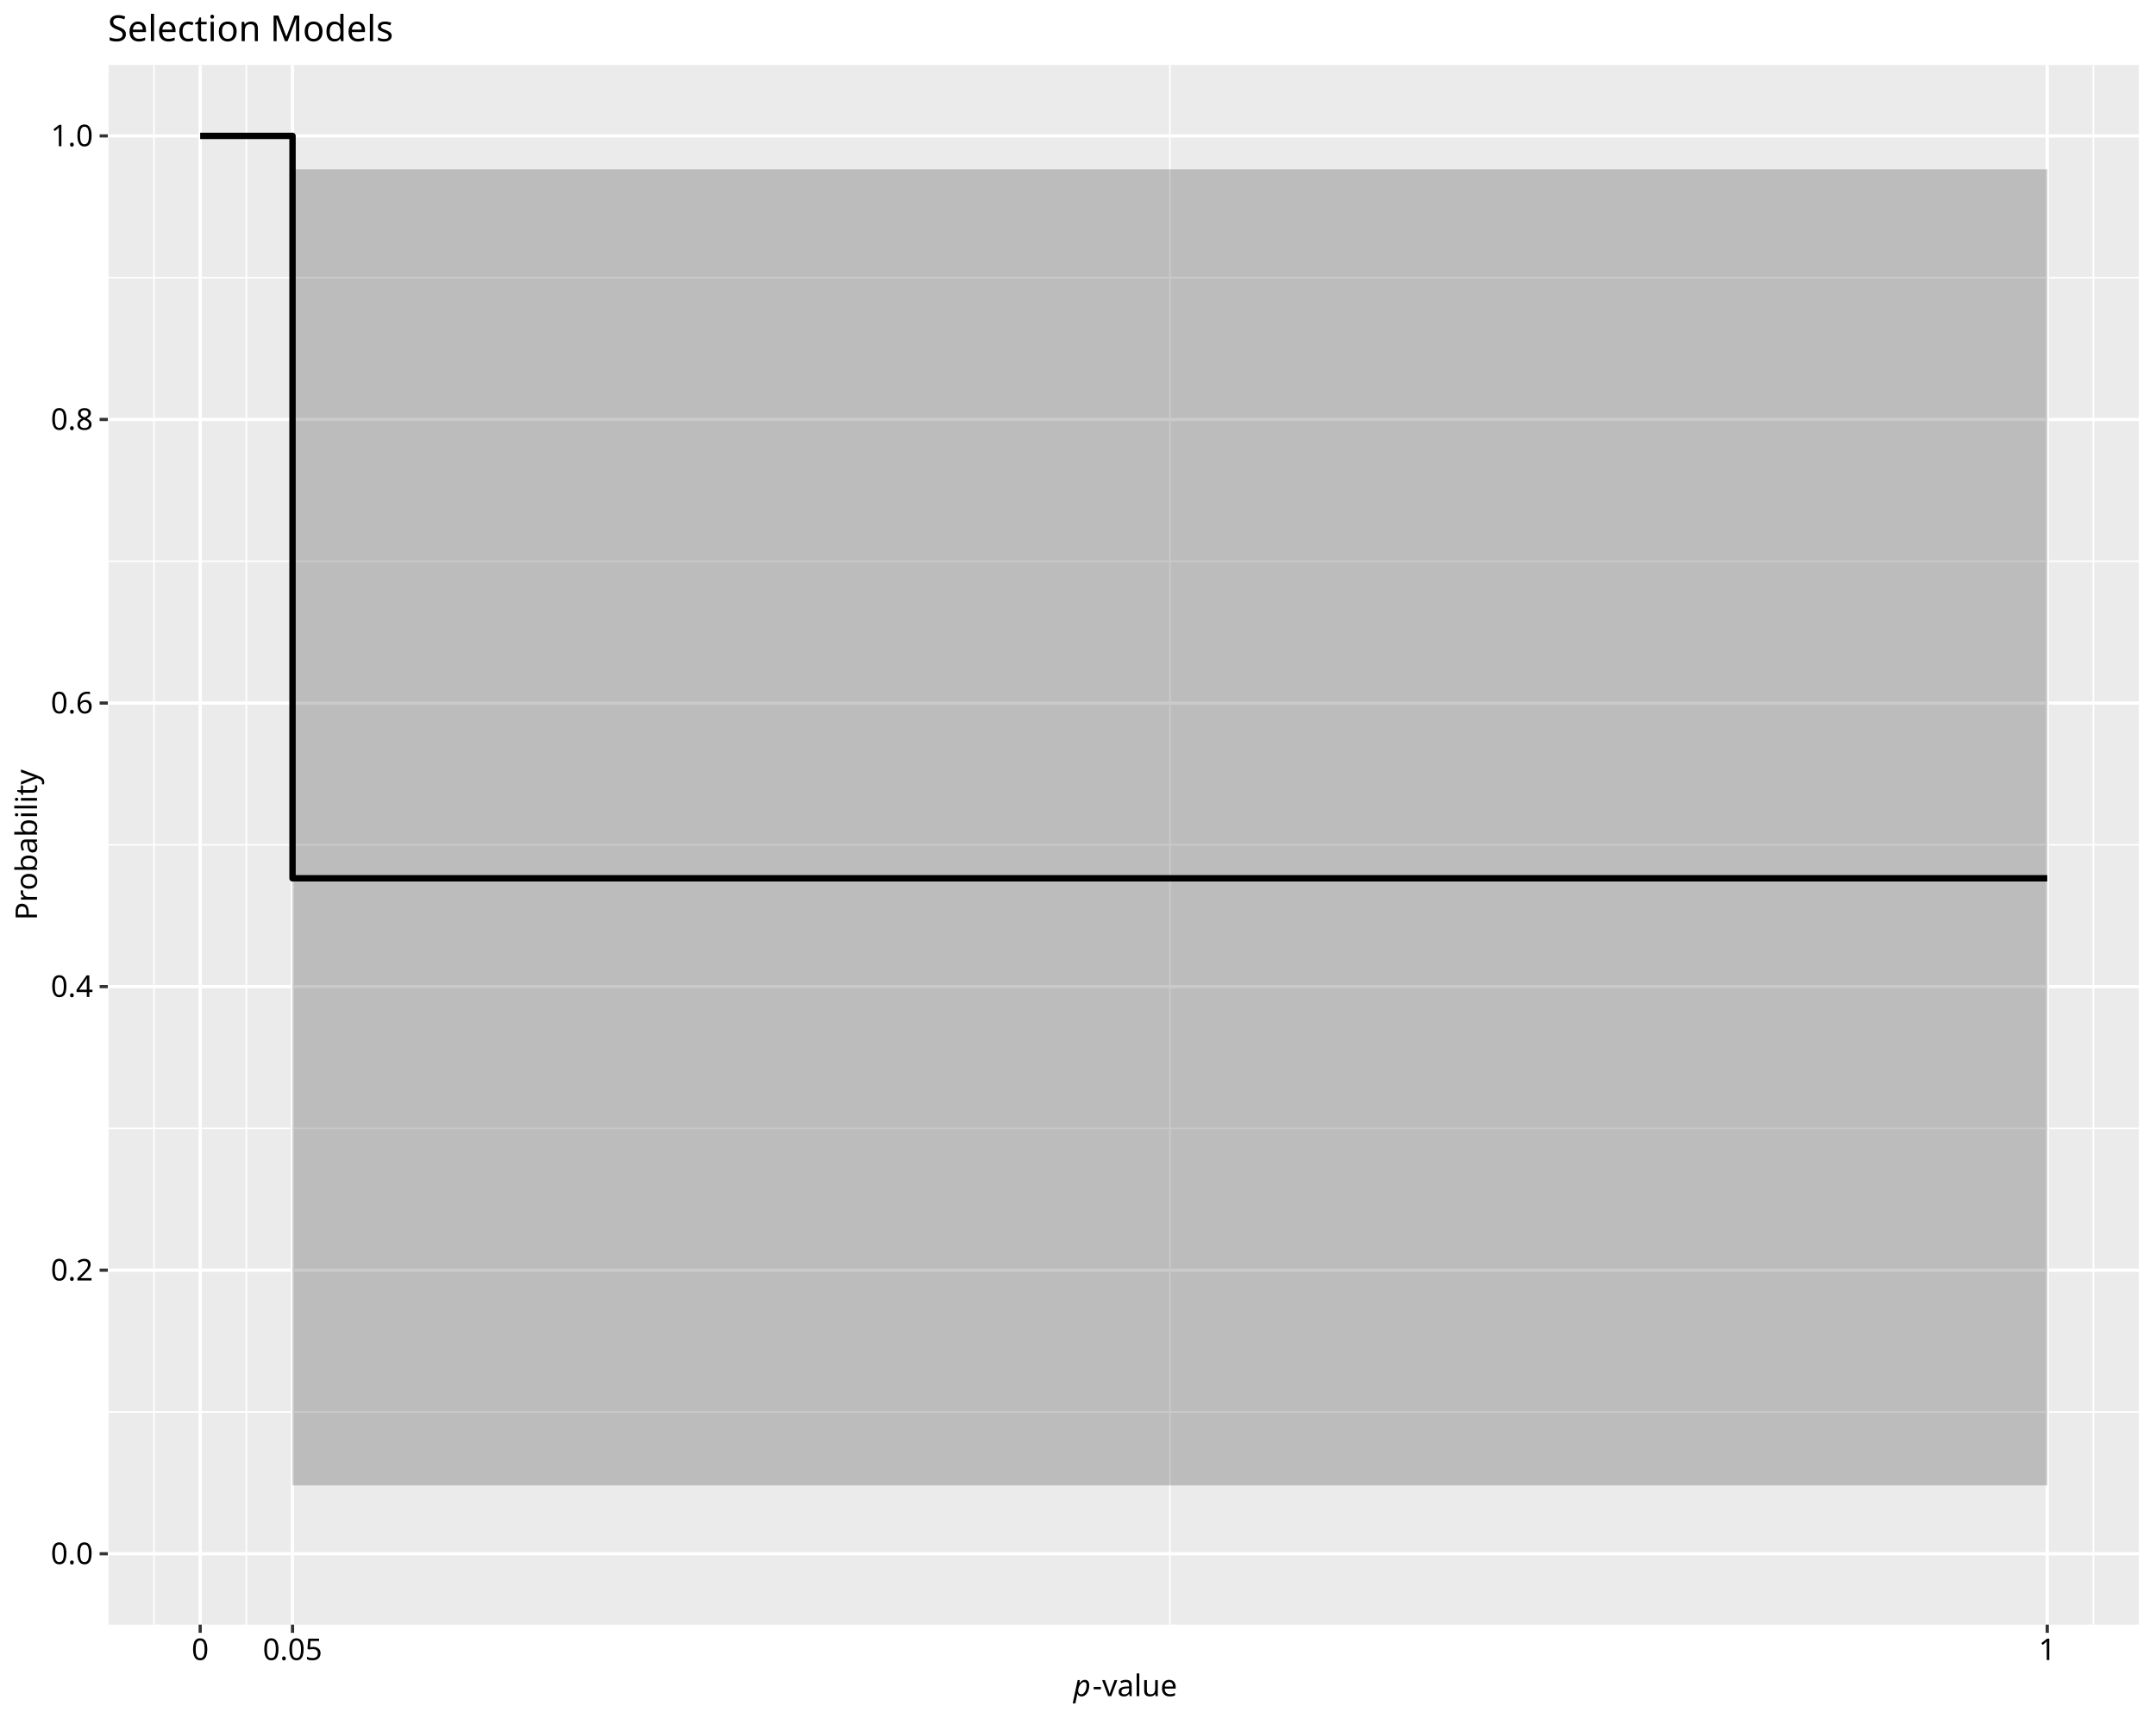
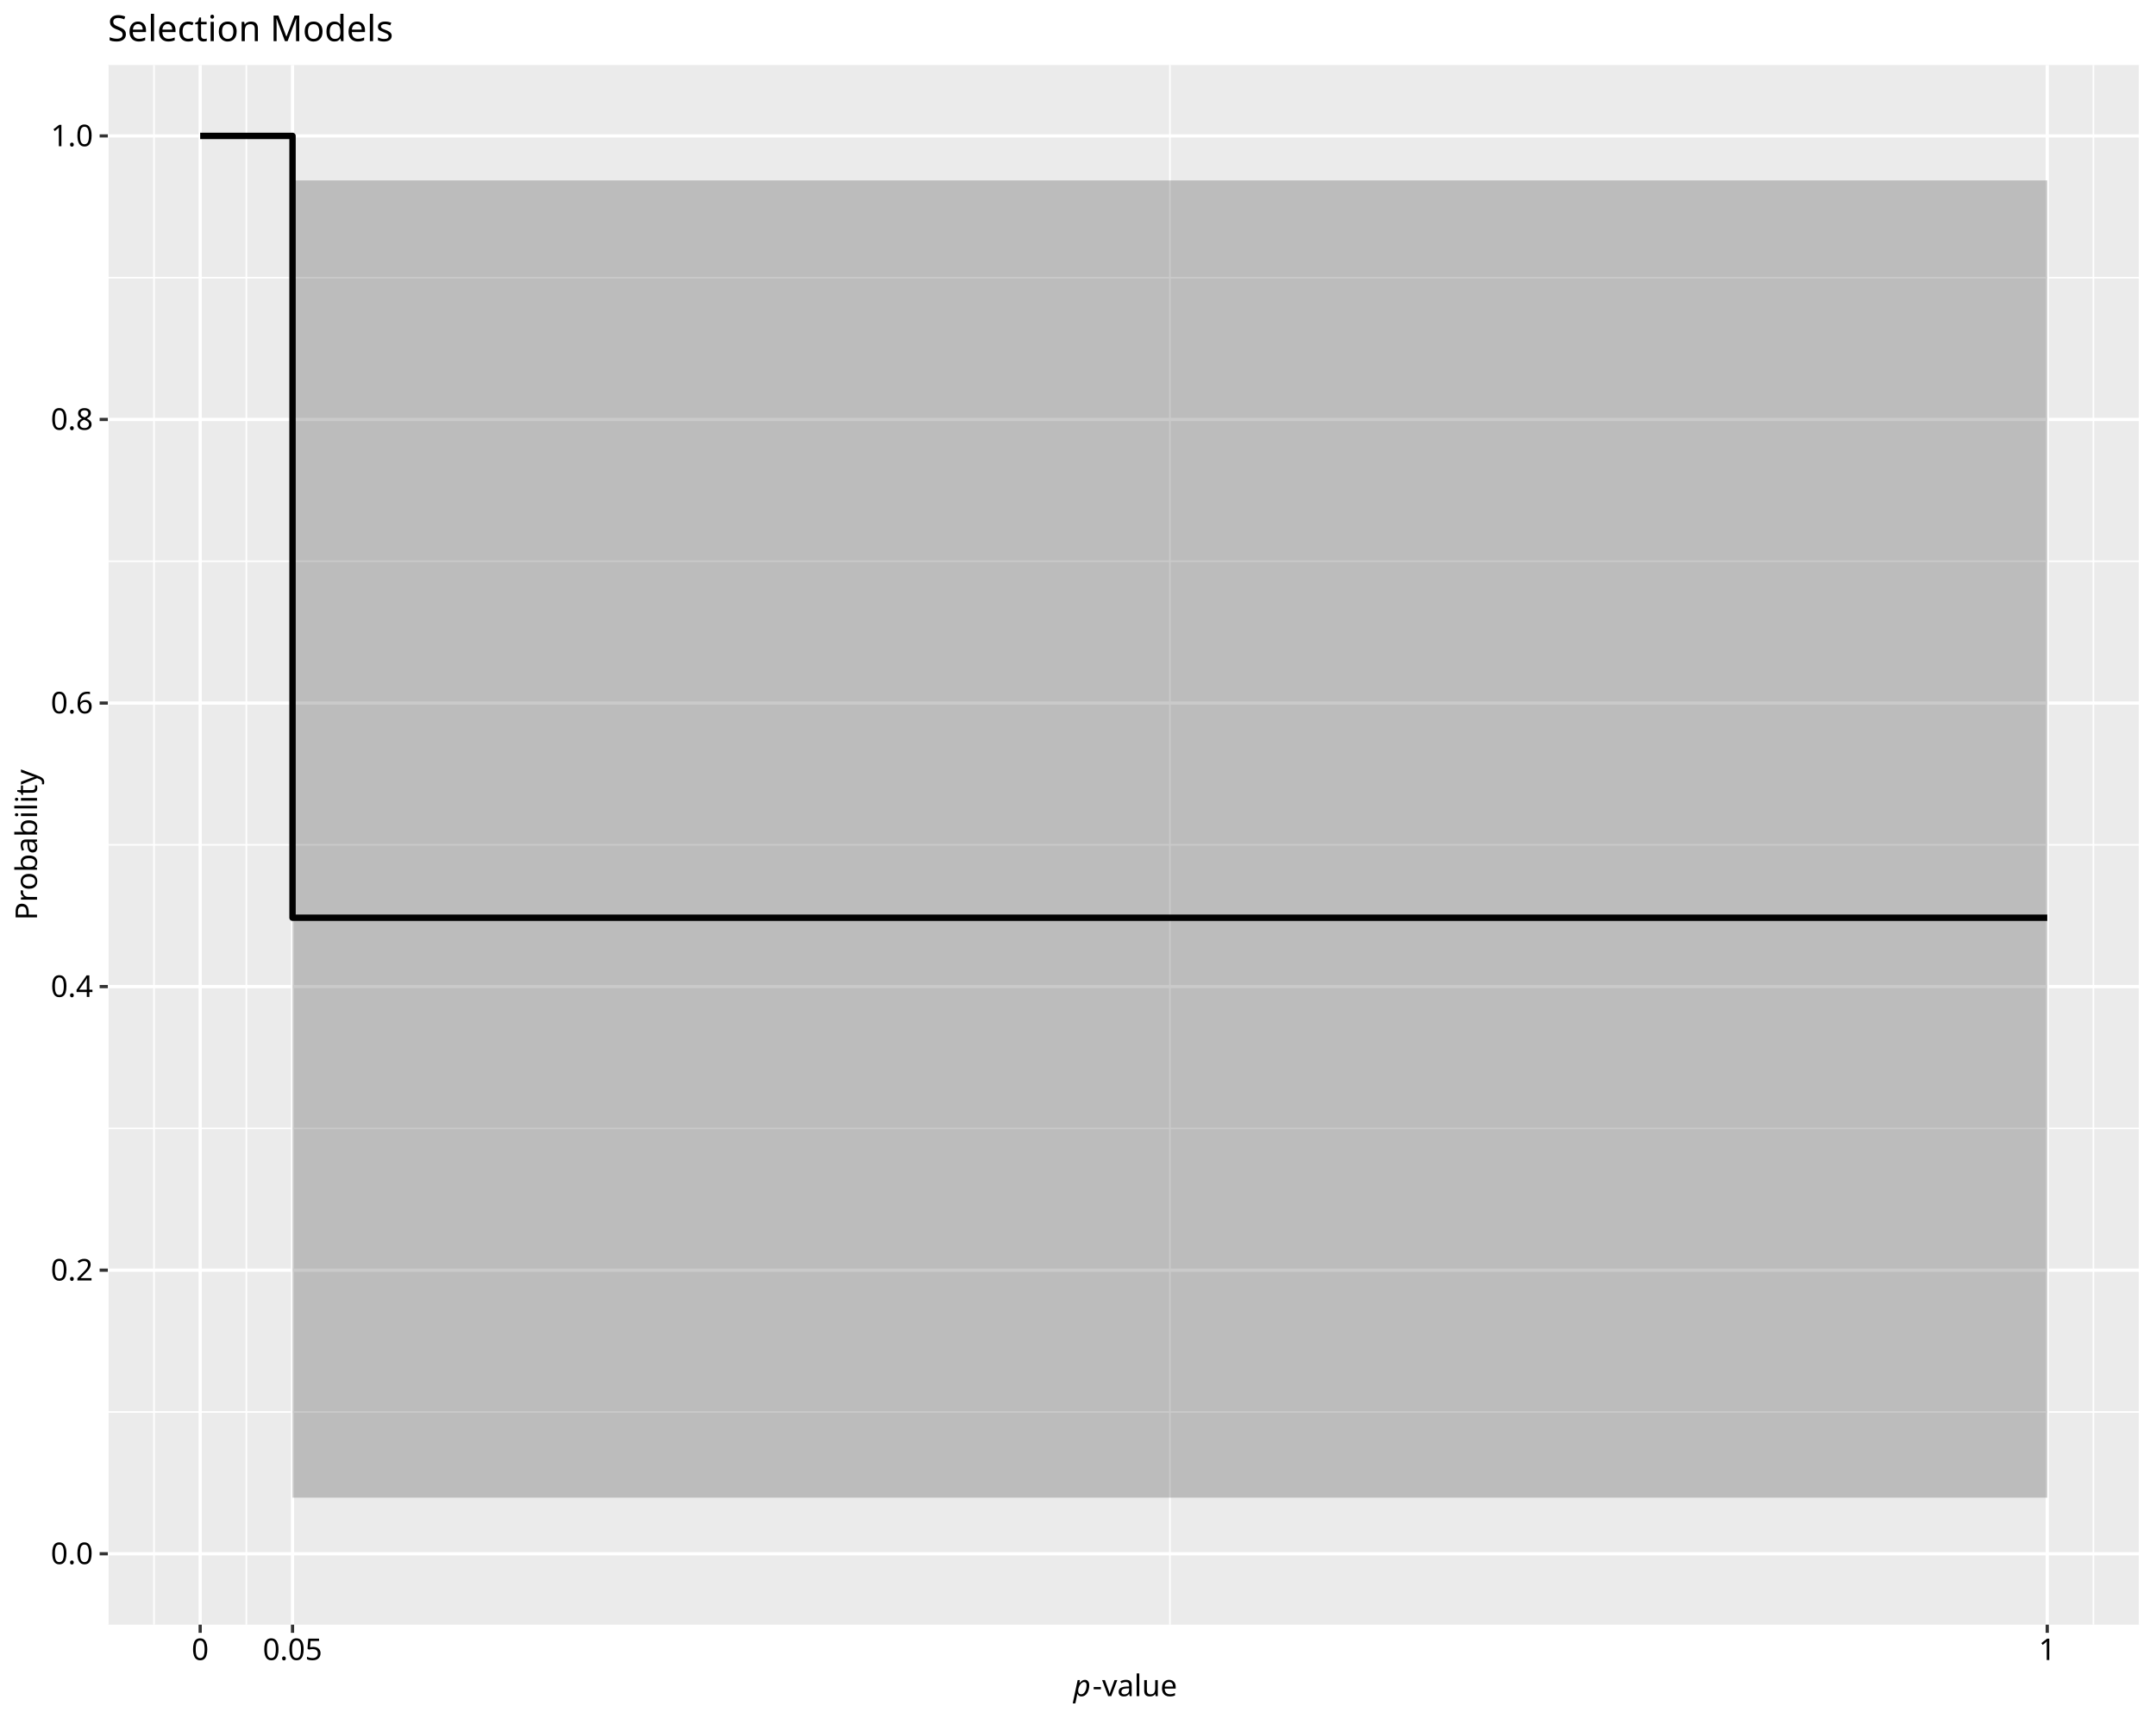
<svg xmlns="http://www.w3.org/2000/svg" class="svglite" data-engine-version="2.0" width="720.00pt" height="576.00pt" viewBox="0 0 720.00 576.00">
  <defs>
    <style type="text/css">
    .svglite line, .svglite polyline, .svglite polygon, .svglite path, .svglite rect, .svglite circle {
      fill: none;
      stroke: #000000;
      stroke-linecap: round;
      stroke-linejoin: round;
      stroke-miterlimit: 10.00;
    }
  </style>
  </defs>
  <rect width="100%" height="100%" style="stroke: none; fill: #FFFFFF;" />
  <defs>
    <clipPath id="cpMC4wMHw3MjAuMDB8MC4wMHw1NzYuMDA=">
      <rect x="0.00" y="0.00" width="720.00" height="576.00" />
    </clipPath>
  </defs>
  <g clip-path="url(#cpMC4wMHw3MjAuMDB8MC4wMHw1NzYuMDA=)">
    <rect x="0.00" y="0.00" width="720.00" height="576.00" style="stroke-width: 1.07; stroke: #FFFFFF; fill: #FFFFFF;" />
  </g>
  <defs>
    <clipPath id="cpMzYuMDF8NzE0LjUyfDIxLjcxfDU0Mi40OQ==">
      <rect x="36.01" y="21.71" width="678.51" height="520.78" />
    </clipPath>
  </defs>
  <g clip-path="url(#cpMzYuMDF8NzE0LjUyfDIxLjcxfDU0Mi40OQ==)">
    <rect x="36.01" y="21.71" width="678.51" height="520.78" style="stroke-width: 1.07; stroke: none; fill: #EBEBEB;" />
    <polyline points="36.01,471.48 714.52,471.48 " style="stroke-width: 0.53; stroke: #FFFFFF; stroke-linecap: butt;" />
    <polyline points="36.01,376.79 714.52,376.79 " style="stroke-width: 0.53; stroke: #FFFFFF; stroke-linecap: butt;" />
    <polyline points="36.01,282.10 714.52,282.10 " style="stroke-width: 0.53; stroke: #FFFFFF; stroke-linecap: butt;" />
    <polyline points="36.01,187.41 714.52,187.41 " style="stroke-width: 0.53; stroke: #FFFFFF; stroke-linecap: butt;" />
    <polyline points="36.01,92.72 714.52,92.72 " style="stroke-width: 0.53; stroke: #FFFFFF; stroke-linecap: butt;" />
    <polyline points="36.01,542.49 36.01,21.71 " style="stroke-width: 0.53; stroke: #FFFFFF; stroke-linecap: butt;" />
    <polyline points="51.43,542.49 51.43,21.71 " style="stroke-width: 0.53; stroke: #FFFFFF; stroke-linecap: butt;" />
    <polyline points="82.27,542.49 82.27,21.71 " style="stroke-width: 0.53; stroke: #FFFFFF; stroke-linecap: butt;" />
    <polyline points="390.69,542.49 390.69,21.71 " style="stroke-width: 0.53; stroke: #FFFFFF; stroke-linecap: butt;" />
    <polyline points="699.10,542.49 699.10,21.71 " style="stroke-width: 0.53; stroke: #FFFFFF; stroke-linecap: butt;" />
    <polyline points="714.52,542.49 714.52,21.71 " style="stroke-width: 0.53; stroke: #FFFFFF; stroke-linecap: butt;" />
    <polyline points="36.01,518.82 714.52,518.82 " style="stroke-width: 1.07; stroke: #FFFFFF; stroke-linecap: butt;" />
    <polyline points="36.01,424.13 714.52,424.13 " style="stroke-width: 1.07; stroke: #FFFFFF; stroke-linecap: butt;" />
    <polyline points="36.01,329.44 714.52,329.44 " style="stroke-width: 1.07; stroke: #FFFFFF; stroke-linecap: butt;" />
    <polyline points="36.01,234.76 714.52,234.76 " style="stroke-width: 1.07; stroke: #FFFFFF; stroke-linecap: butt;" />
    <polyline points="36.01,140.07 714.52,140.07 " style="stroke-width: 1.07; stroke: #FFFFFF; stroke-linecap: butt;" />
    <polyline points="36.01,45.38 714.52,45.38 " style="stroke-width: 1.07; stroke: #FFFFFF; stroke-linecap: butt;" />
    <polyline points="66.85,542.49 66.85,21.71 " style="stroke-width: 1.07; stroke: #FFFFFF; stroke-linecap: butt;" />
    <polyline points="97.69,542.49 97.69,21.71 " style="stroke-width: 1.07; stroke: #FFFFFF; stroke-linecap: butt;" />
    <polyline points="683.68,542.49 683.68,21.71 " style="stroke-width: 1.07; stroke: #FFFFFF; stroke-linecap: butt;" />
-     <polygon points="66.85,45.38 97.69,45.38 97.69,496.00 683.68,496.00 683.68,56.54 97.69,56.54 97.69,45.38 66.85,45.38 " style="stroke-width: 1.07; stroke: none; stroke-linecap: butt; fill: #4D4D4D; fill-opacity: 0.30;" />
-     <polyline points="66.85,45.38 97.69,45.38 97.69,293.28 683.68,293.28 " style="stroke-width: 2.13; stroke-linecap: butt;" />
+     <polygon points="66.85,45.38 97.69,45.38 97.69,500.09 683.68,500.09 683.68,60.25 97.69,60.25 97.69,45.38 66.85,45.38 " style="stroke-width: 1.07; stroke: none; stroke-linecap: butt; fill: #4D4D4D; fill-opacity: 0.30;" />
+     <polyline points="66.85,45.38 97.69,45.38 97.69,306.44 683.68,306.44 " style="stroke-width: 2.13; stroke-linecap: butt;" />
  </g>
  <g clip-path="url(#cpMC4wMHw3MjAuMDB8MC4wMHw1NzYuMDA=)">
    <text x="31.08" y="522.26" text-anchor="end" style="font-size: 10.00px; font-family: sans;" textLength="13.90px" lengthAdjust="spacingAndGlyphs">0.0</text>
    <text x="31.08" y="427.57" text-anchor="end" style="font-size: 10.00px; font-family: sans;" textLength="13.90px" lengthAdjust="spacingAndGlyphs">0.2</text>
    <text x="31.08" y="332.88" text-anchor="end" style="font-size: 10.00px; font-family: sans;" textLength="13.90px" lengthAdjust="spacingAndGlyphs">0.4</text>
    <text x="31.08" y="238.20" text-anchor="end" style="font-size: 10.00px; font-family: sans;" textLength="13.90px" lengthAdjust="spacingAndGlyphs">0.6</text>
    <text x="31.08" y="143.51" text-anchor="end" style="font-size: 10.00px; font-family: sans;" textLength="13.90px" lengthAdjust="spacingAndGlyphs">0.8</text>
    <text x="31.08" y="48.82" text-anchor="end" style="font-size: 10.00px; font-family: sans;" textLength="13.90px" lengthAdjust="spacingAndGlyphs">1.0</text>
    <polyline points="33.27,518.82 36.01,518.82 " style="stroke-width: 1.07; stroke: #333333; stroke-linecap: butt;" />
    <polyline points="33.27,424.13 36.01,424.13 " style="stroke-width: 1.07; stroke: #333333; stroke-linecap: butt;" />
    <polyline points="33.27,329.44 36.01,329.44 " style="stroke-width: 1.07; stroke: #333333; stroke-linecap: butt;" />
    <polyline points="33.27,234.76 36.01,234.76 " style="stroke-width: 1.07; stroke: #333333; stroke-linecap: butt;" />
    <polyline points="33.27,140.07 36.01,140.07 " style="stroke-width: 1.07; stroke: #333333; stroke-linecap: butt;" />
    <polyline points="33.27,45.38 36.01,45.38 " style="stroke-width: 1.07; stroke: #333333; stroke-linecap: butt;" />
    <polyline points="66.85,545.23 66.85,542.49 " style="stroke-width: 1.07; stroke: #333333; stroke-linecap: butt;" />
    <polyline points="97.69,545.23 97.69,542.49 " style="stroke-width: 1.07; stroke: #333333; stroke-linecap: butt;" />
    <polyline points="683.68,545.23 683.68,542.49 " style="stroke-width: 1.07; stroke: #333333; stroke-linecap: butt;" />
    <text x="66.85" y="554.30" text-anchor="middle" style="font-size: 10.00px; font-family: sans;" textLength="5.56px" lengthAdjust="spacingAndGlyphs">0</text>
    <text x="97.69" y="554.30" text-anchor="middle" style="font-size: 10.00px; font-family: sans;" textLength="19.46px" lengthAdjust="spacingAndGlyphs">0.05</text>
    <text x="683.68" y="554.30" text-anchor="middle" style="font-size: 10.00px; font-family: sans;" textLength="5.56px" lengthAdjust="spacingAndGlyphs">1</text>
    <text x="358.46" y="566.37" style="font-size: 10.00px; font-style: italic; font-family: sans;" textLength="5.56px" lengthAdjust="spacingAndGlyphs">p</text>
    <text x="364.83" y="566.37" style="font-size: 10.00px; font-family: sans;" textLength="27.24px" lengthAdjust="spacingAndGlyphs">-value</text>
    <text transform="translate(12.36,282.10) rotate(-90)" text-anchor="middle" style="font-size: 10.00px; font-family: sans;" textLength="46.69px" lengthAdjust="spacingAndGlyphs">Probability</text>
    <text x="36.01" y="13.74" style="font-size: 12.00px; font-family: sans;" textLength="91.40px" lengthAdjust="spacingAndGlyphs">Selection Models</text>
  </g>
</svg>
